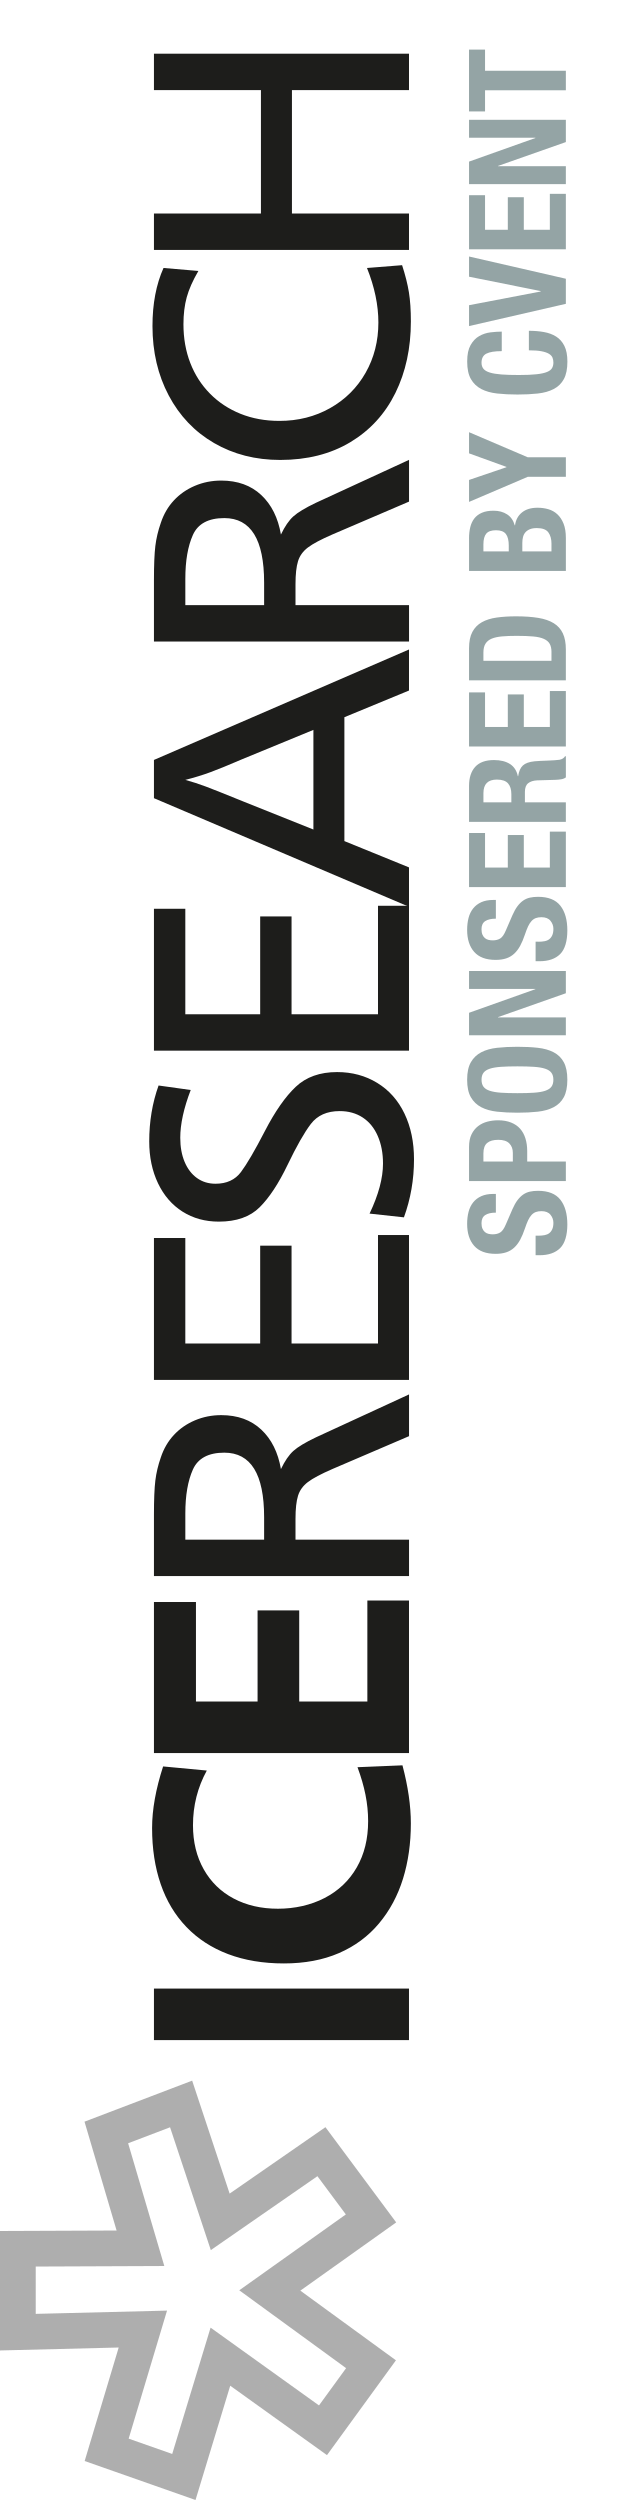
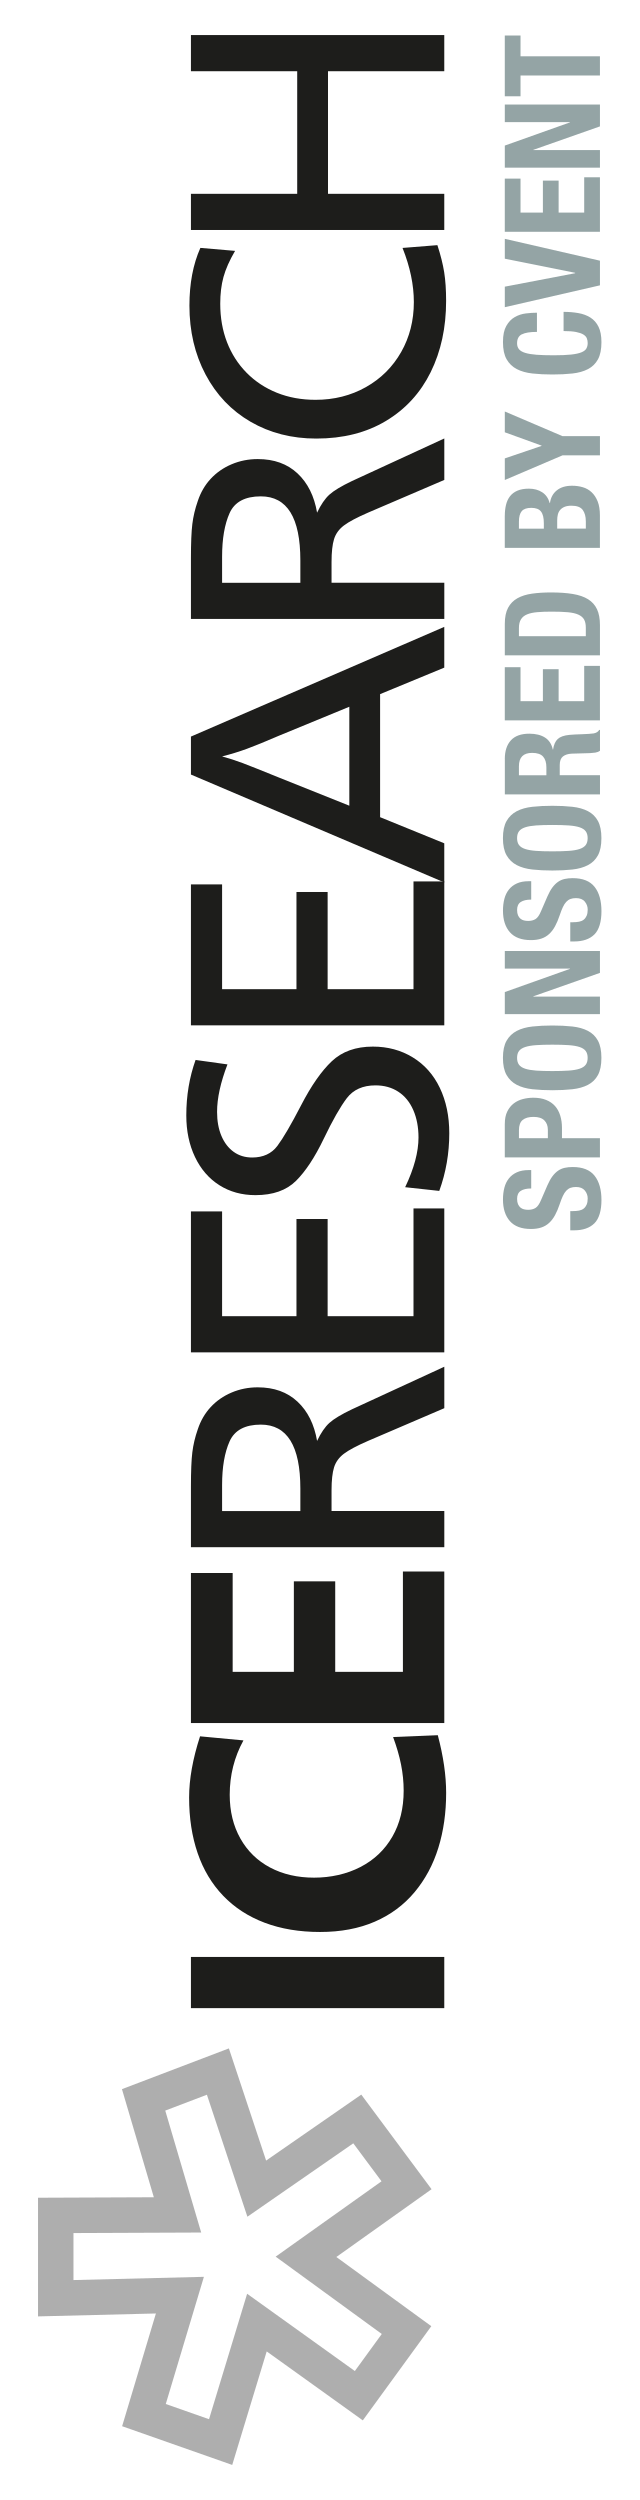
<svg xmlns="http://www.w3.org/2000/svg" id="Layer_1" viewBox="0 0 365.48 1428.91">
  <defs>
    <style>.cls-1{fill:#94a4a5;}.cls-1,.cls-2,.cls-3{stroke-width:0px;}.cls-2{fill:#1d1d1b;}.cls-3{fill:#aeaeae;}</style>
  </defs>
-   <path class="cls-2" d="m233.76,1136.6v29.45H87.99v-29.45h145.78Z" />
-   <path class="cls-2" d="m204.31,1010.07l25.72-1.07c3.2,12.1,4.8,23.16,4.8,33.19,0,11.38-1.49,21.91-4.48,31.59-2.99,9.68-7.56,18.2-13.71,25.56-6.15,7.36-13.78,13.02-22.89,16.97s-19.6,5.92-31.48,5.92-22.52-1.78-31.91-5.34c-9.39-3.56-17.34-8.73-23.85-15.53-6.51-6.79-11.4-14.96-14.67-24.49-3.27-9.53-4.91-20.2-4.91-32.02,0-10.53,2.1-22.27,6.3-35.22l24.97,2.35c-5.26,9.6-7.9,20.03-7.9,31.27,0,9.53,2.05,17.93,6.14,25.19,4.09,7.26,9.8,12.82,17.13,16.7,7.33,3.88,15.76,5.82,25.29,5.82s18.78-2.04,26.68-6.14c7.9-4.09,14.02-9.91,18.36-17.45,4.34-7.54,6.51-16.36,6.51-26.47s-2.03-19.89-6.08-30.84Z" />
-   <path class="cls-2" d="m209.97,914.8h23.8v87.19H87.99v-86.34h24.01v56.88h35.22v-52.08h23.8v52.08h38.95v-57.74Z" />
-   <path class="cls-2" d="m87.99,900.83v-34.95c0-8.74.27-15.29.8-19.66.53-4.37,1.58-8.79,3.15-13.27,1.64-4.93,4.11-9.18,7.42-12.75s7.31-6.36,12.01-8.36c4.7-2,9.71-3,15.05-3,9.39,0,17.02,2.75,22.89,8.25,5.87,5.5,9.62,13.03,11.26,22.6,2.21-4.64,4.57-8.09,7.1-10.38,2.53-2.28,6.85-4.89,12.97-7.81l53.15-24.5v23.86l-43.76,18.76c-6.54,2.84-11.22,5.33-14.03,7.46-2.81,2.13-4.7,4.74-5.66,7.84s-1.44,7.48-1.44,13.17v11.94h64.89v20.81H87.99Zm17.93-20.81h45.04v-12.88c0-24.56-7.58-36.85-22.73-36.85-9.11,0-15.1,3.21-17.98,9.64-2.88,6.43-4.32,14.78-4.32,25.08v15.02Z" />
-   <path class="cls-2" d="m87.99,707.6h17.93v60.3h42.79v-55.92h17.93v55.92h49.41v-62h17.72v82.81H87.99v-81.11Z" />
-   <path class="cls-2" d="m90.65,620.44l18.36,2.56c-3.98,10.39-5.98,19.49-5.98,27.32,0,5.27.84,9.87,2.51,13.82,1.67,3.95,4.02,7.01,7.04,9.18,3.02,2.17,6.56,3.26,10.62,3.26,6.33,0,11.17-2.22,14.51-6.67,3.34-4.45,7.92-12.27,13.71-23.48,5.8-11.21,11.67-19.62,17.61-25.24,5.94-5.62,13.82-8.43,23.64-8.43,8.54,0,16.19,2.06,22.94,6.19,6.76,4.13,11.95,9.98,15.58,17.56,3.63,7.58,5.44,16.27,5.44,26.09,0,11.6-1.92,22.66-5.76,33.19l-19.64-2.14c5.12-10.74,7.68-20.28,7.68-28.6,0-5.9-.99-11.15-2.99-15.74-1.99-4.59-4.86-8.11-8.59-10.57-3.73-2.45-8.13-3.68-13.18-3.68-7.26,0-12.75,2.45-16.49,7.36-3.74,4.91-8.16,12.7-13.29,23.37-5.12,10.67-10.44,18.75-15.95,24.23-5.51,5.48-13.29,8.22-23.32,8.22-7.83,0-14.74-1.9-20.76-5.71s-10.69-9.21-14.03-16.22c-3.34-7.01-5.02-14.99-5.02-23.96,0-11.31,1.78-21.95,5.34-31.91Z" />
-   <path class="cls-2" d="m87.99,519.42h17.93v60.3h42.79v-55.92h17.93v55.92h49.41v-62.01h17.72v82.81H87.99v-81.11Z" />
-   <path class="cls-2" d="m87.99,434.35l145.78-63.13v23.46l-36.93,15.25v70.81l36.93,15.04v22.5l-145.78-62.07v-21.86Zm91.14-17.17l-40.66,16.74c-7.75,3.34-13.86,5.83-18.3,7.47-4.45,1.64-9.19,3.09-14.25,4.37,3.91,1.07,7.81,2.33,11.69,3.79,3.88,1.46,10.98,4.28,21.29,8.48l40.23,16.1v-56.95Z" />
-   <path class="cls-2" d="m87.99,366.67v-34.95c0-8.74.27-15.29.8-19.66.53-4.37,1.58-8.79,3.15-13.27,1.64-4.93,4.11-9.18,7.42-12.75,3.31-3.57,7.31-6.36,12.01-8.36s9.71-3,15.05-3c9.39,0,17.02,2.75,22.89,8.25,5.87,5.5,9.62,13.03,11.26,22.6,2.21-4.64,4.57-8.09,7.1-10.38,2.53-2.28,6.85-4.89,12.97-7.81l53.15-24.5v23.86l-43.76,18.76c-6.54,2.84-11.22,5.33-14.03,7.46-2.81,2.13-4.7,4.74-5.66,7.84s-1.44,7.48-1.44,13.17v11.94h64.89v20.81H87.99Zm17.93-20.81h45.04v-12.89c0-24.56-7.58-36.85-22.73-36.85-9.11,0-15.1,3.21-17.98,9.64-2.88,6.43-4.32,14.78-4.32,25.08v15.02Z" />
-   <path class="cls-2" d="m93.43,153.16l19.96,1.71c-3.2,5.48-5.42,10.49-6.67,15.05-1.24,4.55-1.87,9.68-1.87,15.37,0,8.04,1.3,15.42,3.9,22.14,2.6,6.72,6.35,12.58,11.26,17.55,4.91,4.98,10.73,8.82,17.45,11.53,6.72,2.7,14.14,4.06,22.25,4.06,10.67,0,20.33-2.44,28.97-7.31,8.64-4.87,15.41-11.6,20.28-20.17,4.87-8.57,7.31-18.16,7.31-28.76,0-9.89-2.17-20.28-6.51-31.16l20.06-1.6c1.85,5.69,3.15,10.87,3.9,15.53.75,4.66,1.12,10.19,1.12,16.6,0,15.3-2.95,28.94-8.86,40.93-5.91,11.99-14.5,21.36-25.77,28.12-11.28,6.76-24.63,10.14-40.07,10.14-14.09,0-26.68-3.22-37.78-9.66-11.1-6.44-19.74-15.51-25.93-27.21-6.19-11.7-9.28-24.92-9.28-39.65,0-12.73,2.1-23.8,6.3-33.19Z" />
-   <path class="cls-2" d="m87.99,30.69h145.78v20.81h-66.91v70.54h66.91v20.81H87.99v-20.81h61.15V51.5h-61.15v-20.81Z" />
-   <path class="cls-3" d="m226.46,1270.24l-54.8,39.01,54.64,39.82-39.41,54.19-55.3-39.67-19.84,65.32-63.36-22.28,19.45-64.88L0,1343.44v-68.28l66.64-.28-18.34-62.21,61.53-23.45,21.42,64.56,54.76-37.96,40.44,54.43Zm-44.14,104.62l15.5-21.31-61.06-44.5,60.91-43.36-16.24-21.86-60.94,42.25-23.29-70.2-23.97,9.13,20.68,70.16-73.49.31v27.04l75.05-1.86-21.93,73.18,24.89,8.75,21.93-72.19,61.97,44.46Z" />
-   <path class="cls-1" d="m307.77,706.27c1.29,0,2.47-.1,3.53-.31,1.06-.21,1.95-.59,2.67-1.16.72-.57,1.29-1.33,1.71-2.29.41-.96.62-2.16.62-3.6,0-1.71-.56-3.24-1.67-4.61-1.11-1.37-2.83-2.05-5.15-2.05-1.24,0-2.31.17-3.22.5-.9.34-1.72.89-2.44,1.67-.72.78-1.38,1.8-1.98,3.06-.59,1.27-1.2,2.83-1.82,4.69-.83,2.48-1.73,4.62-2.71,6.43-.98,1.81-2.13,3.32-3.45,4.53-1.32,1.21-2.84,2.11-4.57,2.67-1.73.57-3.73.85-6.01.85-5.48,0-9.56-1.52-12.25-4.57-2.69-3.05-4.03-7.23-4.03-12.55,0-2.48.27-4.77.81-6.86s1.42-3.9,2.63-5.42c1.21-1.52,2.76-2.71,4.65-3.56s4.14-1.28,6.78-1.28h1.55v10.69c-2.63,0-4.66.46-6.08,1.39-1.42.93-2.13,2.48-2.13,4.65,0,1.24.18,2.27.54,3.1.36.83.84,1.49,1.43,1.98.59.49,1.28.83,2.05,1.01.78.18,1.58.27,2.4.27,1.71,0,3.14-.36,4.3-1.08,1.16-.72,2.23-2.27,3.22-4.65l3.72-8.6c.93-2.12,1.9-3.85,2.91-5.19,1.01-1.34,2.09-2.41,3.26-3.22,1.16-.8,2.44-1.36,3.84-1.67s2.94-.46,4.65-.46c5.84,0,10.09,1.69,12.75,5.08,2.66,3.38,3.99,8.1,3.99,14.14s-1.37,10.81-4.11,13.52c-2.74,2.71-6.66,4.07-11.78,4.07h-2.25v-11.16h1.63Z" />
-   <path class="cls-1" d="m268.09,655.51c0-2.84.48-5.23,1.43-7.17s2.21-3.5,3.76-4.69,3.32-2.04,5.31-2.56c1.99-.52,4.02-.77,6.08-.77,2.84,0,5.32.43,7.44,1.28,2.12.85,3.85,2.04,5.19,3.56,1.34,1.53,2.35,3.37,3.02,5.54.67,2.17,1.01,4.57,1.01,7.21v5.97h22.09v11.16h-55.33v-19.53Zm25.03,3.41c0-2.22-.67-4.02-2.02-5.39-1.34-1.37-3.43-2.05-6.28-2.05s-4.91.59-6.35,1.78c-1.45,1.19-2.17,3.18-2.17,5.97v4.65h16.82v-4.96Z" />
-   <path class="cls-1" d="m284.17,635.4c-3.54-.39-6.57-1.24-9.11-2.56-2.53-1.32-4.51-3.22-5.93-5.7-1.42-2.48-2.13-5.81-2.13-10s.71-7.52,2.13-10c1.42-2.48,3.4-4.38,5.93-5.7,2.53-1.32,5.57-2.17,9.11-2.56s7.4-.58,11.58-.58,8.11.19,11.62.58c3.51.39,6.54,1.24,9.07,2.56,2.53,1.32,4.47,3.22,5.81,5.7,1.34,2.48,2.02,5.81,2.02,10s-.67,7.52-2.02,10c-1.34,2.48-3.28,4.38-5.81,5.7-2.53,1.32-5.55,2.17-9.07,2.56-3.51.39-7.39.58-11.62.58s-8.05-.19-11.58-.58Zm21.08-10.85c2.61-.18,4.73-.54,6.35-1.09s2.82-1.32,3.57-2.32,1.12-2.34,1.12-3.99-.37-2.98-1.12-3.99-1.94-1.78-3.57-2.32-3.74-.9-6.35-1.08-5.77-.27-9.49-.27-6.87.09-9.45.27-4.7.54-6.36,1.08c-1.65.54-2.85,1.32-3.6,2.32s-1.12,2.34-1.12,3.99.38,2.98,1.12,3.99,1.95,1.78,3.6,2.32c1.65.54,3.77.91,6.36,1.09s5.73.27,9.45.27,6.88-.09,9.49-.27Z" />
-   <path class="cls-1" d="m305.99,565.38v-.16h-37.9v-10.23h55.33v12.71l-38.75,13.64v.16h38.75v10.23h-55.33v-12.86l37.9-13.48Z" />
-   <path class="cls-1" d="m307.77,538.26c1.29,0,2.47-.1,3.53-.31,1.06-.2,1.95-.59,2.67-1.16s1.29-1.33,1.71-2.29c.41-.96.62-2.16.62-3.6,0-1.71-.56-3.24-1.67-4.61-1.11-1.37-2.83-2.05-5.15-2.05-1.24,0-2.31.17-3.22.5-.9.34-1.72.89-2.44,1.67-.72.77-1.38,1.8-1.98,3.06-.59,1.27-1.2,2.83-1.82,4.69-.83,2.48-1.73,4.62-2.71,6.43-.98,1.81-2.13,3.32-3.45,4.53-1.32,1.21-2.84,2.11-4.57,2.67-1.73.57-3.73.85-6.01.85-5.48,0-9.56-1.52-12.25-4.57-2.69-3.05-4.03-7.23-4.03-12.56,0-2.48.27-4.77.81-6.86s1.42-3.9,2.63-5.42,2.76-2.71,4.65-3.57c1.89-.85,4.14-1.28,6.78-1.28h1.55v10.7c-2.63,0-4.66.46-6.08,1.39-1.42.93-2.13,2.48-2.13,4.65,0,1.24.18,2.27.54,3.1.36.83.84,1.49,1.43,1.98.59.49,1.28.83,2.05,1.01.78.18,1.58.27,2.4.27,1.71,0,3.14-.36,4.3-1.09,1.16-.72,2.23-2.27,3.22-4.65l3.72-8.6c.93-2.12,1.9-3.85,2.91-5.19,1.01-1.34,2.09-2.42,3.26-3.22s2.44-1.36,3.84-1.67c1.39-.31,2.94-.47,4.65-.47,5.84,0,10.09,1.69,12.75,5.08,2.66,3.38,3.99,8.1,3.99,14.14s-1.37,10.81-4.11,13.52c-2.74,2.71-6.66,4.07-11.78,4.07h-2.25v-11.16h1.63Z" />
-   <path class="cls-1" d="m277.23,476.11v19.76h13.02v-18.6h9.14v18.6h14.88v-20.54h9.15v31.7h-55.33v-30.92h9.15Z" />
-   <path class="cls-1" d="m268.09,449.14c0-4.65,1.18-8.27,3.53-10.85,2.35-2.58,5.93-3.87,10.73-3.87,3.72,0,6.76.75,9.11,2.25,2.35,1.5,3.86,3.82,4.53,6.97h.16c.41-2.79,1.32-4.83,2.71-6.12s3.64-2.09,6.74-2.4c1.03-.1,2.16-.18,3.37-.23,1.21-.05,2.57-.1,4.07-.16,2.94-.1,5.19-.26,6.74-.47,1.55-.31,2.61-.98,3.18-2.02h.47v12.09c-.77.57-1.67.93-2.67,1.08-1.01.16-2.05.26-3.14.31l-10.62.31c-2.17.1-3.88.65-5.12,1.63-1.24.98-1.86,2.63-1.86,4.96v5.97h23.4v11.16h-55.33v-20.61Zm24.18,4.81c0-2.69-.63-4.75-1.9-6.2-1.27-1.44-3.4-2.17-6.39-2.17-5.12,0-7.67,2.58-7.67,7.75v5.27h15.96v-4.65Z" />
-   <path class="cls-1" d="m277.23,395.75v19.76h13.02v-18.6h9.14v18.6h14.88v-20.54h9.15v31.7h-55.33v-30.92h9.15Z" />
-   <path class="cls-1" d="m268.09,370.56c0-3.88.63-7,1.9-9.38,1.27-2.38,3.07-4.22,5.42-5.54,2.35-1.32,5.18-2.21,8.49-2.67,3.31-.47,7-.7,11.08-.7,4.86,0,9.08.3,12.67.89,3.59.59,6.55,1.62,8.87,3.06,2.33,1.45,4.06,3.38,5.19,5.81,1.14,2.43,1.71,5.5,1.71,9.22v17.59h-55.33v-18.29Zm47.12,2.17c0-1.96-.34-3.54-1.01-4.73-.67-1.19-1.78-2.13-3.33-2.83s-3.59-1.16-6.12-1.39c-2.53-.23-5.68-.35-9.46-.35-3.15,0-5.91.1-8.29.31-2.38.21-4.35.63-5.93,1.28s-2.76,1.6-3.57,2.87c-.8,1.27-1.2,2.96-1.2,5.08v4.73h38.9v-4.96Z" />
-   <path class="cls-1" d="m268.09,307.64c0-2.27.23-4.38.7-6.32.47-1.94,1.24-3.6,2.33-5,1.08-1.39,2.53-2.48,4.34-3.26,1.81-.78,4.03-1.16,6.66-1.16,3,0,5.57.7,7.71,2.09,2.15,1.39,3.6,3.49,4.38,6.28h.16c.41-3.1,1.73-5.55,3.95-7.36,2.22-1.81,5.19-2.71,8.91-2.71,2.17,0,4.24.28,6.2.85,1.96.57,3.68,1.54,5.15,2.91,1.47,1.37,2.65,3.15,3.53,5.35.88,2.2,1.32,4.92,1.32,8.18v18.83h-55.33v-18.68Zm22.71,4.34c0-3.1-.56-5.36-1.67-6.78-1.11-1.42-2.98-2.13-5.62-2.13s-4.5.65-5.58,1.94c-1.08,1.29-1.63,3.33-1.63,6.12v4.03h14.49v-3.18Zm24.41-1.16c0-2.69-.59-4.86-1.78-6.51-1.19-1.65-3.38-2.48-6.59-2.48-1.6,0-2.93.22-3.99.66-1.06.44-1.91,1.03-2.56,1.78-.64.75-1.1,1.64-1.36,2.67-.26,1.03-.39,2.17-.39,3.41v4.81h16.66v-4.34Z" />
-   <path class="cls-1" d="m289.48,267.03v-.16l-21.39-7.75v-12.09l33.56,14.34h21.78v11.16h-21.78l-33.56,14.34v-12.55l21.39-7.28Z" />
-   <path class="cls-1" d="m277.97,202.13c-1.83.96-2.75,2.7-2.75,5.23,0,1.39.38,2.54,1.12,3.45.75.91,1.96,1.62,3.64,2.13,1.68.52,3.87.88,6.59,1.09,2.71.21,6.03.31,9.96.31,4.18,0,7.57-.14,10.15-.43,2.58-.28,4.58-.72,6.01-1.32,1.42-.59,2.38-1.34,2.87-2.25.49-.9.74-1.95.74-3.14,0-.98-.17-1.9-.5-2.75-.33-.85-1.01-1.59-2.01-2.21-1.01-.62-2.43-1.11-4.26-1.47-1.83-.36-4.25-.54-7.24-.54v-11.16c3,0,5.84.23,8.52.7,2.69.47,5.04,1.33,7.05,2.6,2.02,1.27,3.59,3.05,4.73,5.35s1.71,5.28,1.71,8.95c0,4.18-.67,7.52-2.02,10-1.34,2.48-3.28,4.38-5.81,5.69-2.53,1.32-5.55,2.17-9.07,2.56-3.51.39-7.39.58-11.62.58s-8.05-.19-11.58-.58-6.57-1.24-9.11-2.56c-2.53-1.32-4.51-3.22-5.93-5.69-1.42-2.48-2.13-5.81-2.13-10s.65-7.12,1.94-9.42c1.29-2.3,2.93-4.02,4.92-5.15,1.99-1.14,4.13-1.85,6.43-2.13,2.3-.28,4.46-.43,6.47-.43v11.16c-4.03,0-6.96.48-8.8,1.43Z" />
-   <path class="cls-1" d="m309.01,166.6v-.23l-40.92-8.21v-11.55l55.33,12.71v14.34l-55.33,12.71v-11.93l40.92-7.83Z" />
-   <path class="cls-1" d="m277.23,111.57v19.76h13.02v-18.6h9.14v18.6h14.88v-20.54h9.15v31.7h-55.33v-30.92h9.15Z" />
-   <path class="cls-1" d="m305.99,78.87v-.15h-37.9v-10.23h55.33v12.71l-38.75,13.64v.16h38.75v10.23h-55.33v-12.86l37.9-13.49Z" />
-   <path class="cls-1" d="m277.23,28.35v12.09h46.19v11.16h-46.19v12.09h-9.15V28.35h9.15Z" />
+   <path class="cls-2" d="m253.93,1118.52v29.26H109.13v-29.26h144.8Z" />
+   <path class="cls-2" d="m224.68,992.84l25.55-1.06c3.18,12.01,4.77,23,4.77,32.97,0,11.31-1.48,21.77-4.45,31.38-2.97,9.61-7.51,18.07-13.62,25.39-6.11,7.31-13.69,12.93-22.74,16.85-9.05,3.92-19.47,5.88-31.27,5.88s-22.37-1.77-31.69-5.3c-9.33-3.53-17.23-8.67-23.69-15.42-6.47-6.75-11.32-14.86-14.57-24.33-3.25-9.47-4.88-20.07-4.88-31.8,0-10.46,2.08-22.12,6.25-34.98l24.8,2.33c-5.23,9.54-7.84,19.89-7.84,31.06,0,9.47,2.03,17.81,6.09,25.02,4.06,7.21,9.74,12.74,17.01,16.59,7.28,3.85,15.65,5.78,25.12,5.78s18.66-2.03,26.5-6.09c7.85-4.06,13.92-9.84,18.23-17.33,4.31-7.49,6.47-16.25,6.47-26.29s-2.01-19.75-6.04-30.64Z" />
+   <path class="cls-2" d="m230.3,898.22h23.64v86.61H109.13v-85.76h23.85v56.5h34.98v-51.73h23.64v51.73h38.69v-57.35Z" />
+   <path class="cls-2" d="m109.13,884.33v-34.72c0-8.68.27-15.19.8-19.53.53-4.34,1.57-8.73,3.13-13.18,1.63-4.9,4.08-9.12,7.37-12.67,3.29-3.55,7.26-6.32,11.93-8.3,4.66-1.99,9.65-2.98,14.95-2.98,9.33,0,16.91,2.73,22.74,8.19,5.83,5.46,9.56,12.94,11.18,22.44,2.19-4.6,4.54-8.04,7.05-10.31,2.51-2.27,6.8-4.85,12.88-7.76l52.79-24.34v23.7l-43.46,18.64c-6.5,2.82-11.15,5.3-13.94,7.41-2.79,2.12-4.66,4.71-5.62,7.78-.95,3.07-1.43,7.43-1.43,13.08v11.86h64.45v20.67H109.13Zm17.81-20.67h44.73v-12.8c0-24.4-7.53-36.6-22.58-36.6-9.05,0-15,3.19-17.86,9.57-2.86,6.38-4.29,14.69-4.29,24.91v14.91Z" />
+   <path class="cls-2" d="m109.13,692.4h17.81v59.89h42.51v-55.55h17.81v55.55h49.08v-61.59h17.6v82.26H109.13v-80.56Z" />
+   <path class="cls-2" d="m111.78,605.83l18.23,2.54c-3.96,10.32-5.94,19.36-5.94,27.14,0,5.23.83,9.81,2.49,13.73,1.66,3.92,3.99,6.96,7,9.12,3,2.16,6.52,3.23,10.55,3.23,6.29,0,11.1-2.21,14.42-6.63,3.32-4.42,7.86-12.19,13.62-23.32,5.76-11.13,11.59-19.49,17.49-25.07,5.9-5.58,13.73-8.37,23.48-8.37,8.48,0,16.08,2.05,22.79,6.15,6.71,4.1,11.87,9.91,15.48,17.44,3.6,7.53,5.4,16.17,5.4,25.92,0,11.52-1.91,22.51-5.72,32.97l-19.5-2.12c5.09-10.67,7.63-20.14,7.63-28.41,0-5.86-.99-11.08-2.97-15.64-1.98-4.56-4.82-8.06-8.53-10.49-3.71-2.44-8.07-3.66-13.09-3.66-7.21,0-12.67,2.44-16.38,7.31-3.71,4.88-8.11,12.61-13.2,23.21-5.09,10.6-10.37,18.62-15.85,24.06-5.48,5.44-13.2,8.16-23.16,8.16-7.77,0-14.65-1.89-20.62-5.67s-10.62-9.15-13.94-16.11c-3.32-6.96-4.98-14.89-4.98-23.8,0-11.24,1.77-21.8,5.3-31.69Z" />
+   <path class="cls-2" d="m109.13,505.49h17.81v59.89h42.51v-55.55h17.81v55.55h49.08v-61.59h17.6v82.26H109.13v-80.56Z" />
+   <path class="cls-2" d="m109.13,421l144.8-62.71v23.3l-36.68,15.15v70.33l36.68,14.94v22.35l-144.8-61.65v-21.71Zm90.53-17.05l-40.39,16.63c-7.7,3.32-13.76,5.79-18.18,7.42-4.42,1.62-9.13,3.07-14.15,4.34,3.89,1.06,7.76,2.31,11.61,3.76,3.85,1.45,10.9,4.25,21.15,8.42l39.96,15.99v-56.56Z" />
+   <path class="cls-2" d="m109.13,353.77v-34.72c0-8.68.27-15.19.8-19.53.53-4.34,1.57-8.73,3.13-13.18,1.63-4.9,4.08-9.12,7.37-12.67,3.29-3.55,7.26-6.32,11.93-8.3s9.65-2.98,14.95-2.98c9.33,0,16.91,2.73,22.74,8.19,5.83,5.46,9.56,12.94,11.18,22.44,2.19-4.6,4.54-8.04,7.05-10.31,2.51-2.27,6.8-4.85,12.88-7.76l52.79-24.34v23.7l-43.46,18.64c-6.5,2.82-11.15,5.29-13.94,7.41-2.79,2.12-4.66,4.71-5.62,7.78-.95,3.07-1.43,7.43-1.43,13.08v11.86h64.45v20.67H109.13Zm17.81-20.67h44.73v-12.8c0-24.4-7.53-36.6-22.58-36.6-9.05,0-15,3.19-17.86,9.57-2.86,6.38-4.29,14.68-4.29,24.91v14.92Z" />
+   <path class="cls-2" d="m114.54,141.69l19.82,1.7c-3.18,5.44-5.39,10.42-6.63,14.95-1.24,4.52-1.85,9.61-1.85,15.26,0,7.99,1.29,15.32,3.87,22,2.58,6.68,6.31,12.49,11.18,17.44,4.88,4.95,10.65,8.76,17.33,11.45,6.68,2.69,14.04,4.03,22.1,4.03,10.6,0,20.19-2.42,28.78-7.26,8.59-4.84,15.3-11.52,20.14-20.03,4.84-8.52,7.26-18.04,7.26-28.57,0-9.82-2.15-20.14-6.47-30.95l19.93-1.59c1.84,5.66,3.13,10.8,3.87,15.42.74,4.63,1.11,10.12,1.11,16.48,0,15.2-2.93,28.75-8.8,40.65-5.87,11.91-14.4,21.22-25.6,27.93-11.2,6.72-24.47,10.07-39.8,10.07-13.99,0-26.5-3.2-37.53-9.59-11.02-6.39-19.61-15.4-25.76-27.03-6.15-11.62-9.22-24.75-9.22-39.38,0-12.65,2.09-23.64,6.25-32.97Z" />
+   <path class="cls-2" d="m109.13,20.04h144.8v20.67h-66.46v70.07h66.46v20.67H109.13v-20.67h60.74V40.71h-60.74v-20.67Z" />
+   <path class="cls-3" d="m246.67,1251.27l-54.43,38.75,54.28,39.55-39.15,53.83-54.93-39.41-19.71,64.88-62.93-22.13,19.31-64.44-67.38,1.67v-67.82l66.19-.28-18.22-61.79,61.12-23.29,21.28,64.12,54.39-37.71,40.16,54.06Zm-43.85,103.92l15.39-21.17-60.65-44.2,60.5-43.07-16.13-21.71-60.53,41.96-23.14-69.73-23.81,9.07,20.54,69.69-73,.31v26.86l74.55-1.85-21.79,72.69,24.72,8.69,21.78-71.7,61.55,44.16Z" />
+   <path class="cls-1" d="m327.52,692.22c1.27,0,2.43-.1,3.47-.3,1.04-.2,1.92-.58,2.63-1.14.71-.56,1.27-1.31,1.68-2.25.41-.94.61-2.12.61-3.54,0-1.68-.55-3.19-1.64-4.53-1.09-1.34-2.78-2.02-5.06-2.02-1.22,0-2.27.17-3.16.49-.89.33-1.69.88-2.4,1.64-.71.76-1.36,1.76-1.94,3.01-.58,1.24-1.18,2.78-1.79,4.61-.81,2.44-1.7,4.54-2.67,6.32-.96,1.78-2.09,3.26-3.39,4.46-1.29,1.19-2.79,2.07-4.49,2.63-1.7.56-3.67.84-5.9.84-5.38,0-9.39-1.5-12.03-4.49-2.64-2.99-3.96-7.11-3.96-12.34,0-2.44.27-4.68.8-6.74.53-2.06,1.4-3.83,2.59-5.33,1.19-1.5,2.72-2.67,4.57-3.5,1.85-.84,4.07-1.26,6.66-1.26h1.52v10.51c-2.59,0-4.58.46-5.98,1.37-1.4.91-2.09,2.44-2.09,4.57,0,1.22.18,2.24.53,3.05.36.81.83,1.46,1.41,1.94.58.48,1.26.81,2.02.99.76.18,1.55.27,2.36.27,1.68,0,3.08-.35,4.23-1.07,1.14-.71,2.2-2.23,3.16-4.57l3.66-8.45c.91-2.08,1.87-3.78,2.86-5.1.99-1.32,2.06-2.37,3.2-3.16,1.14-.79,2.4-1.33,3.77-1.64,1.37-.3,2.89-.46,4.57-.46,5.74,0,9.91,1.66,12.53,4.99,2.62,3.33,3.92,7.96,3.92,13.9s-1.34,10.62-4.04,13.29c-2.69,2.67-6.55,4-11.58,4h-2.21v-10.97h1.6Z" />
+   <path class="cls-1" d="m288.53,642.34c0-2.79.47-5.14,1.41-7.04.94-1.9,2.17-3.44,3.69-4.61,1.52-1.17,3.26-2.01,5.22-2.51,1.96-.51,3.95-.76,5.98-.76,2.79,0,5.23.42,7.31,1.26,2.08.84,3.78,2.01,5.1,3.5,1.32,1.5,2.31,3.31,2.97,5.45.66,2.13.99,4.49.99,7.08v5.86h21.7v10.97h-54.38v-19.19Zm24.6,3.35c0-2.18-.66-3.95-1.98-5.29-1.32-1.34-3.38-2.02-6.17-2.02s-4.82.58-6.24,1.75c-1.42,1.17-2.13,3.12-2.13,5.86v4.57h16.53v-4.87Z" />
+   <path class="cls-1" d="m304.33,622.57c-3.48-.38-6.46-1.22-8.95-2.51-2.49-1.29-4.43-3.16-5.83-5.6-1.4-2.44-2.09-5.71-2.09-9.82s.7-7.39,2.09-9.82c1.4-2.44,3.34-4.3,5.83-5.6,2.49-1.29,5.47-2.13,8.95-2.51,3.48-.38,7.27-.57,11.39-.57s7.97.19,11.42.57c3.45.38,6.42,1.22,8.91,2.51,2.49,1.3,4.39,3.16,5.71,5.6,1.32,2.44,1.98,5.71,1.98,9.82s-.66,7.39-1.98,9.82c-1.32,2.44-3.22,4.3-5.71,5.6-2.49,1.3-5.46,2.13-8.91,2.51-3.45.38-7.26.57-11.42.57s-7.91-.19-11.39-.57Zm20.71-10.66c2.56-.18,4.65-.53,6.24-1.07,1.6-.53,2.77-1.3,3.5-2.28.74-.99,1.1-2.3,1.1-3.92s-.37-2.93-1.1-3.92c-.74-.99-1.9-1.75-3.5-2.28-1.6-.53-3.68-.89-6.24-1.07-2.56-.18-5.67-.27-9.33-.27s-6.75.09-9.29.27c-2.54.18-4.62.53-6.24,1.07-1.62.53-2.8,1.29-3.54,2.28-.74.99-1.1,2.3-1.1,3.92s.37,2.93,1.1,3.92c.74.99,1.92,1.75,3.54,2.28,1.63.53,3.71.89,6.24,1.07,2.54.18,5.64.27,9.29.27s6.77-.09,9.33-.27Z" />
+   <path class="cls-1" d="m325.77,553.77v-.15h-37.24v-10.05h54.38v12.49l-38.08,13.4v.15h38.08v10.05h-54.38v-12.64l37.24-13.25Z" />
+   <path class="cls-1" d="m327.52,527.11c1.27,0,2.43-.1,3.47-.3,1.04-.2,1.92-.58,2.63-1.14.71-.56,1.27-1.31,1.68-2.25.41-.94.61-2.12.61-3.54,0-1.68-.55-3.19-1.64-4.53-1.09-1.35-2.78-2.02-5.06-2.02-1.22,0-2.27.17-3.16.5-.89.33-1.69.88-2.4,1.64-.71.76-1.36,1.76-1.94,3.01-.58,1.24-1.18,2.78-1.79,4.61-.81,2.44-1.7,4.54-2.67,6.32-.96,1.78-2.09,3.26-3.39,4.45-1.29,1.19-2.79,2.07-4.49,2.63-1.7.56-3.67.84-5.9.84-5.38,0-9.39-1.5-12.03-4.49-2.64-3-3.96-7.11-3.96-12.34,0-2.44.27-4.68.8-6.74.53-2.06,1.4-3.83,2.59-5.33,1.19-1.5,2.72-2.67,4.57-3.5,1.85-.84,4.07-1.26,6.66-1.26h1.52v10.51c-2.59,0-4.58.46-5.98,1.37-1.4.91-2.09,2.44-2.09,4.57,0,1.22.18,2.23.53,3.05.36.81.83,1.46,1.41,1.94.58.48,1.26.81,2.02.99.76.18,1.55.27,2.36.27,1.68,0,3.08-.35,4.23-1.07,1.14-.71,2.2-2.23,3.16-4.57l3.66-8.45c.91-2.08,1.87-3.78,2.86-5.1.99-1.32,2.06-2.37,3.2-3.16,1.14-.79,2.4-1.33,3.77-1.64,1.37-.3,2.89-.46,4.57-.46,5.74,0,9.91,1.66,12.53,4.99,2.62,3.33,3.92,7.96,3.92,13.9s-1.34,10.62-4.04,13.29c-2.69,2.67-6.55,4-11.58,4h-2.21v-10.97h1.6Z" />
+   <path class="cls-1" d="m304.33,496.99c-3.48-.38-6.46-1.22-8.95-2.51-2.49-1.29-4.43-3.16-5.83-5.6-1.4-2.44-2.09-5.71-2.09-9.82s.7-7.39,2.09-9.82c1.4-2.44,3.34-4.3,5.83-5.6,2.49-1.29,5.47-2.13,8.95-2.51,3.48-.38,7.27-.57,11.39-.57s7.97.19,11.42.57c3.45.38,6.42,1.22,8.91,2.51,2.49,1.3,4.39,3.16,5.71,5.6,1.32,2.44,1.98,5.71,1.98,9.82s-.66,7.39-1.98,9.82c-1.32,2.44-3.22,4.3-5.71,5.6-2.49,1.3-5.46,2.13-8.91,2.51-3.45.38-7.26.57-11.42.57s-7.91-.19-11.39-.57Zm20.71-10.66c2.56-.18,4.65-.53,6.24-1.07,1.6-.53,2.77-1.3,3.5-2.28.74-.99,1.1-2.3,1.1-3.92s-.37-2.93-1.1-3.92c-.74-.99-1.9-1.75-3.5-2.28-1.6-.53-3.68-.89-6.24-1.07-2.56-.18-5.67-.27-9.33-.27s-6.75.09-9.29.27c-2.54.18-4.62.53-6.24,1.07-1.62.53-2.8,1.29-3.54,2.28-.74.99-1.1,2.3-1.1,3.92s.37,2.93,1.1,3.92c.74.99,1.92,1.75,3.54,2.28,1.63.53,3.71.89,6.24,1.07,2.54.18,5.64.27,9.29.27s6.77-.09,9.33-.27Z" />
+   <path class="cls-1" d="m288.53,433.82c0-4.57,1.16-8.12,3.47-10.66,2.31-2.54,5.83-3.81,10.55-3.81,3.66,0,6.64.74,8.95,2.21,2.31,1.47,3.8,3.76,4.46,6.85h.15c.41-2.74,1.29-4.75,2.67-6.02,1.37-1.27,3.58-2.06,6.63-2.36,1.02-.1,2.12-.18,3.31-.23,1.19-.05,2.53-.1,4-.15,2.89-.1,5.1-.25,6.63-.46,1.52-.31,2.56-.96,3.12-1.98h.46v11.88c-.76.56-1.64.91-2.63,1.07-.99.15-2.02.25-3.08.3l-10.43.3c-2.13.1-3.81.64-5.03,1.6-1.22.96-1.83,2.59-1.83,4.87v5.86h23v10.97h-54.38v-20.26Zm23.76,4.72c0-2.64-.62-4.67-1.87-6.09-1.24-1.42-3.34-2.13-6.28-2.13-5.03,0-7.54,2.54-7.54,7.62v5.18h15.69v-4.57Z" />
+   <path class="cls-1" d="m297.51,381.35v19.42h12.79v-18.28h8.99v18.28h14.62v-20.18h8.99v31.15h-54.38v-30.39h8.99Z" />
+   <path class="cls-1" d="m288.53,356.6c0-3.81.62-6.88,1.87-9.21,1.24-2.33,3.02-4.15,5.33-5.45,2.31-1.29,5.09-2.17,8.34-2.63,3.25-.46,6.88-.69,10.89-.69,4.77,0,8.92.29,12.45.88,3.53.58,6.44,1.59,8.72,3.01,2.28,1.42,3.99,3.33,5.1,5.71,1.12,2.39,1.68,5.41,1.68,9.06v17.29h-54.38v-17.97Zm46.3,2.13c0-1.93-.33-3.48-.99-4.65-.66-1.17-1.75-2.09-3.27-2.78-1.52-.69-3.53-1.14-6.02-1.37-2.49-.23-5.58-.34-9.29-.34-3.1,0-5.81.1-8.15.3-2.33.2-4.28.62-5.83,1.26-1.55.63-2.72,1.57-3.5,2.82-.79,1.24-1.18,2.91-1.18,4.99v4.65h38.23v-4.87Z" />
+   <path class="cls-1" d="m288.53,294.76c0-2.23.23-4.3.69-6.21.46-1.9,1.22-3.54,2.28-4.91s2.49-2.44,4.26-3.2c1.78-.76,3.96-1.14,6.55-1.14,2.94,0,5.47.69,7.58,2.06,2.11,1.37,3.54,3.43,4.3,6.17h.15c.41-3.05,1.7-5.46,3.88-7.23,2.18-1.78,5.1-2.67,8.76-2.67,2.13,0,4.16.28,6.09.84,1.93.56,3.62,1.51,5.06,2.86,1.45,1.35,2.6,3.1,3.47,5.26.86,2.16,1.29,4.84,1.29,8.03v18.51h-54.38v-18.35Zm22.31,4.26c0-3.05-.54-5.27-1.64-6.66-1.09-1.4-2.93-2.09-5.52-2.09s-4.42.64-5.48,1.9c-1.07,1.27-1.6,3.27-1.6,6.02v3.96h14.24v-3.12Zm23.99-1.14c0-2.64-.58-4.77-1.75-6.4-1.17-1.62-3.32-2.44-6.47-2.44-1.57,0-2.88.22-3.92.65-1.04.43-1.88,1.02-2.51,1.75-.63.74-1.08,1.61-1.33,2.63-.25,1.02-.38,2.13-.38,3.35v4.72h16.37v-4.27Z" />
+   <path class="cls-1" d="m309.55,254.85v-.15l-21.02-7.62v-11.88l32.98,14.09h21.4v10.97h-21.4l-32.98,14.09v-12.34l21.02-7.16Z" />
+   <path class="cls-1" d="m298.24,191.08c-1.8.94-2.7,2.65-2.7,5.14,0,1.37.37,2.5,1.1,3.39.74.89,1.93,1.59,3.58,2.09,1.65.51,3.81.86,6.47,1.07,2.67.2,5.93.3,9.79.3,4.11,0,7.44-.14,9.98-.42,2.54-.28,4.51-.71,5.9-1.29,1.4-.58,2.34-1.32,2.82-2.21.48-.89.72-1.92.72-3.08,0-.96-.16-1.87-.49-2.7-.33-.84-.99-1.56-1.98-2.17-.99-.61-2.39-1.09-4.19-1.45-1.8-.35-4.18-.53-7.12-.53v-10.97c2.95,0,5.74.23,8.38.69,2.64.46,4.95,1.31,6.93,2.55,1.98,1.24,3.53,3,4.65,5.26,1.12,2.26,1.68,5.19,1.68,8.8,0,4.11-.66,7.39-1.98,9.82-1.32,2.44-3.22,4.3-5.71,5.6-2.49,1.3-5.46,2.13-8.91,2.51-3.45.38-7.26.57-11.42.57s-7.91-.19-11.39-.57c-3.48-.38-6.46-1.22-8.95-2.51-2.49-1.29-4.43-3.16-5.83-5.6-1.4-2.44-2.09-5.71-2.09-9.82s.64-6.99,1.9-9.25c1.27-2.26,2.88-3.95,4.84-5.06,1.96-1.12,4.06-1.82,6.32-2.09,2.26-.28,4.38-.42,6.36-.42v10.97c-3.96,0-6.84.47-8.64,1.41Z" />
+   <path class="cls-1" d="m328.74,156.16v-.23l-40.21-8.07v-11.35l54.38,12.49v14.09l-54.38,12.49v-11.73l40.21-7.69Z" />
+   <path class="cls-1" d="m297.51,102.09v19.42h12.79v-18.28h8.99v18.28h14.62v-20.18h8.99v31.15h-54.38v-30.39h8.99Z" />
+   <path class="cls-1" d="m325.77,69.95v-.15h-37.24v-10.05h54.38v12.49l-38.08,13.4v.15h38.08v10.05h-54.38v-12.64l37.24-13.25Z" />
+   <path class="cls-1" d="m297.51,20.3v11.88h45.39v10.97h-45.39v11.88h-8.99V20.3h8.99Z" />
</svg>
